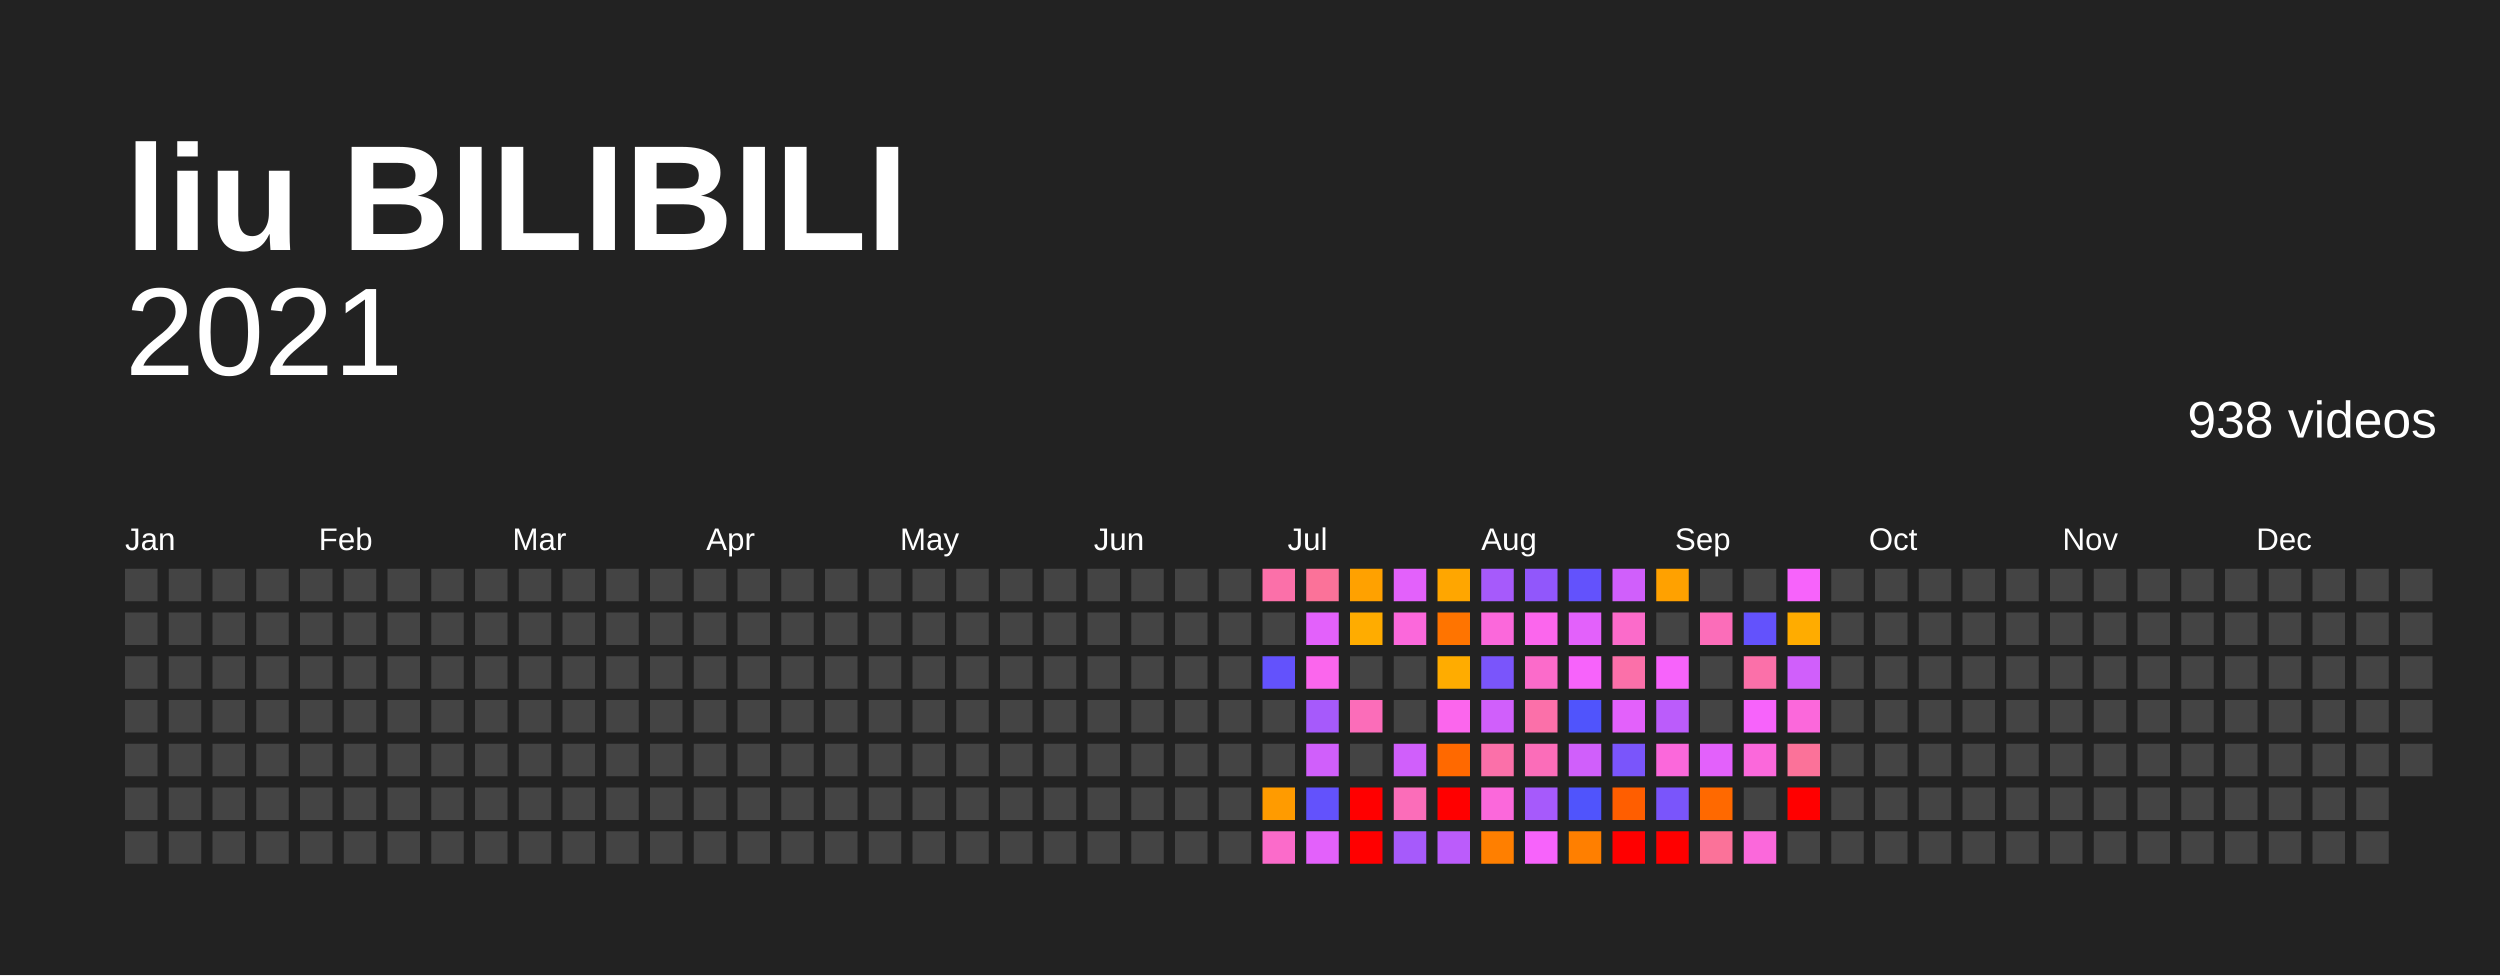
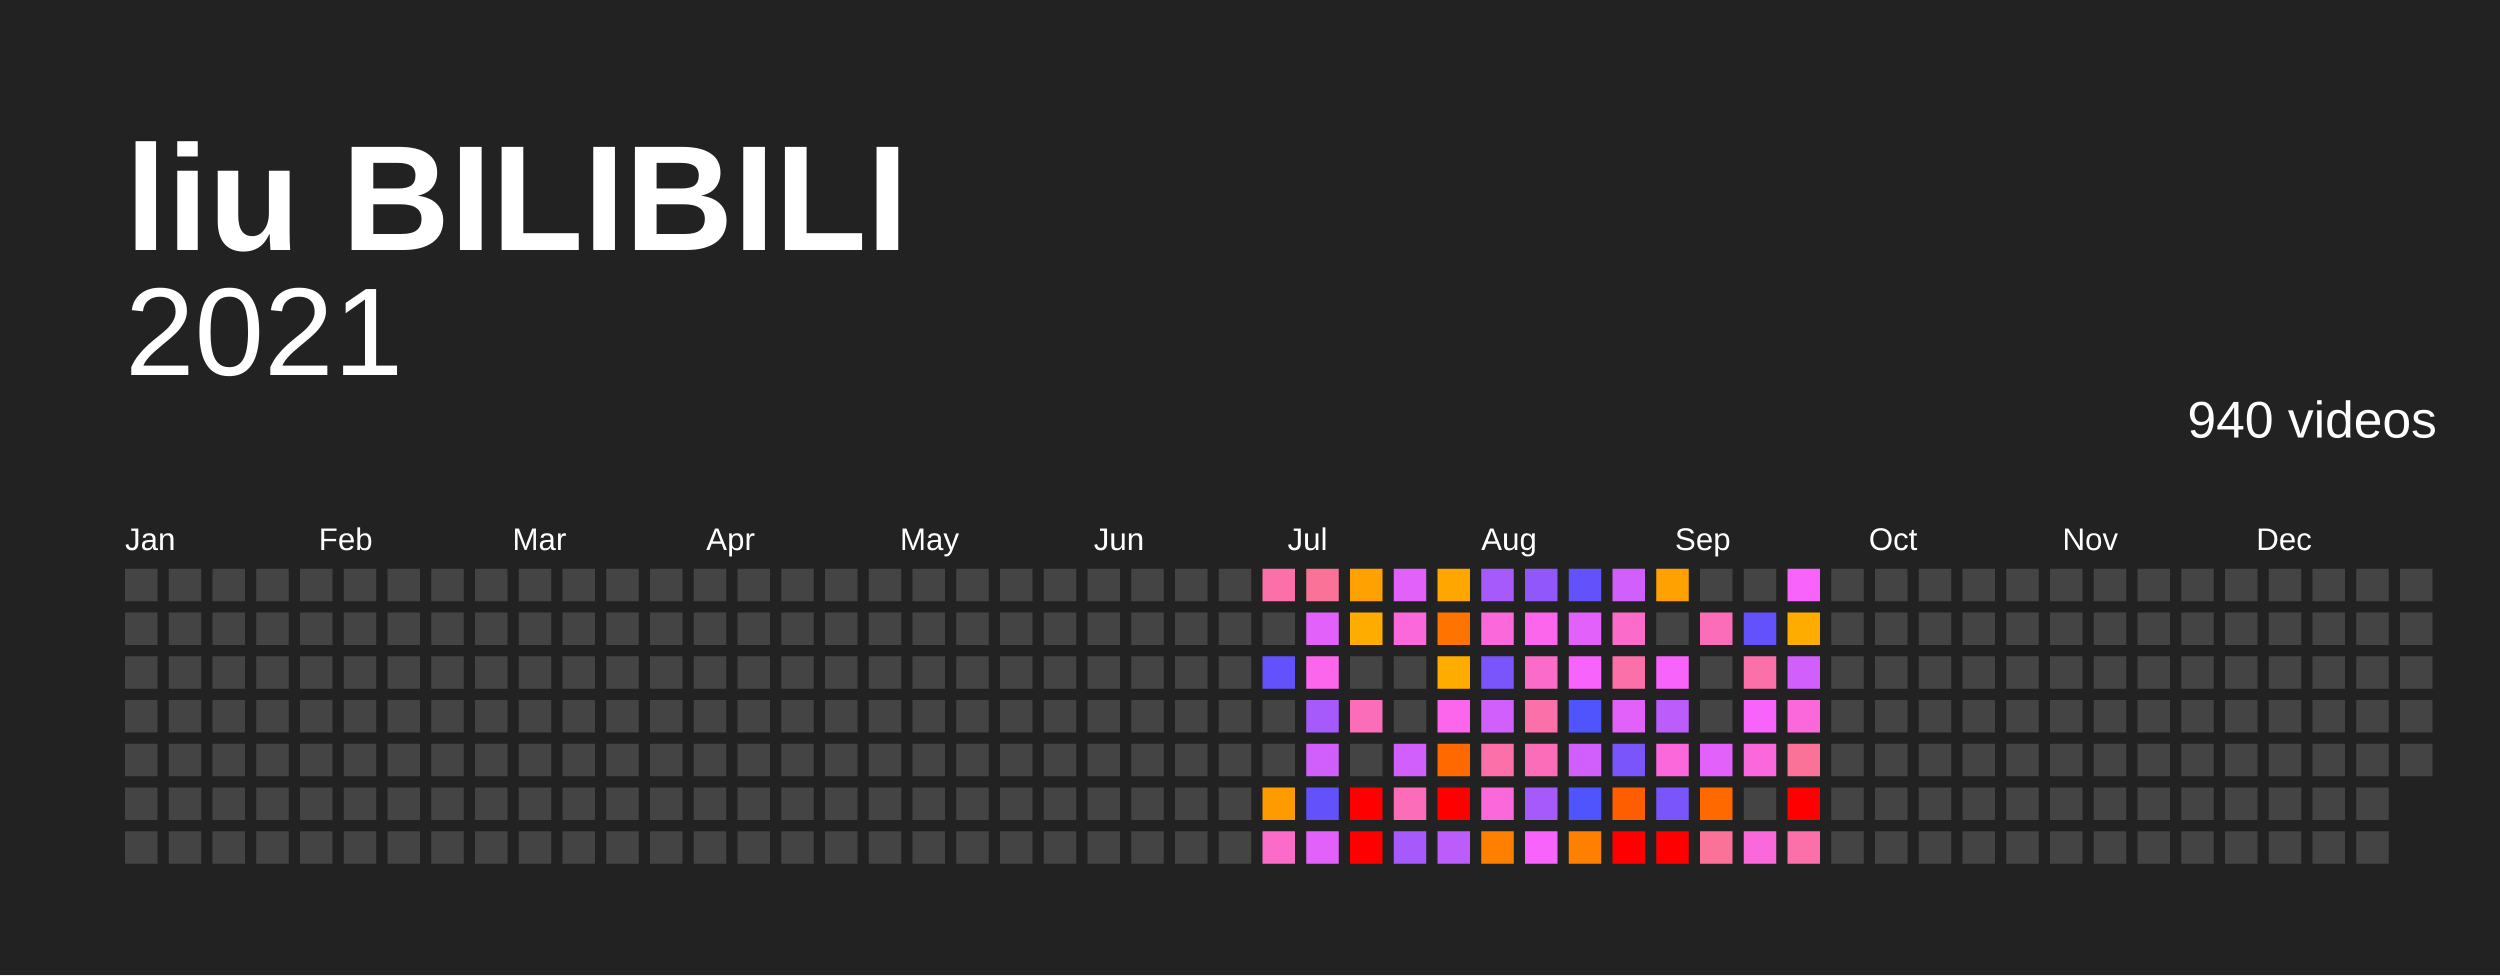
<svg xmlns="http://www.w3.org/2000/svg" baseProfile="full" height="78mm" version="1.1" viewBox="0,0,200,78" width="200mm">
  <defs />
  <rect fill="#222222" height="78" width="200" x="0" y="0" />
  <text fill="#FFFFFF" style="font-size:12px; font-family:Arial; font-weight:bold;" x="10" y="20">liu BILIBILI</text>
  <text alignment-baseline="hanging" fill="#FFFFFF" style="font-size:10.0px; font-family:Arial;" x="10" y="30">2021</text>
-   <text alignment-baseline="hanging" fill="#FFFFFF" style="font-size:4.125px; font-family:Arial;" x="175" y="35">938 videos</text>
+   <text alignment-baseline="hanging" fill="#FFFFFF" style="font-size:4.125px; font-family:Arial;" x="175" y="35">940 videos</text>
  <text fill="#FFFFFF" style="font-size:2.5px; font-family:Arial" x="10.0" y="44">Jan</text>
  <text fill="#FFFFFF" style="font-size:2.5px; font-family:Arial" x="25.5" y="44">Feb</text>
  <text fill="#FFFFFF" style="font-size:2.5px; font-family:Arial" x="41.0" y="44">Mar</text>
  <text fill="#FFFFFF" style="font-size:2.5px; font-family:Arial" x="56.5" y="44">Apr</text>
  <text fill="#FFFFFF" style="font-size:2.5px; font-family:Arial" x="72.0" y="44">May</text>
  <text fill="#FFFFFF" style="font-size:2.5px; font-family:Arial" x="87.5" y="44">Jun</text>
  <text fill="#FFFFFF" style="font-size:2.5px; font-family:Arial" x="103.0" y="44">Jul</text>
  <text fill="#FFFFFF" style="font-size:2.5px; font-family:Arial" x="118.5" y="44">Aug</text>
  <text fill="#FFFFFF" style="font-size:2.5px; font-family:Arial" x="134.0" y="44">Sep</text>
  <text fill="#FFFFFF" style="font-size:2.5px; font-family:Arial" x="149.5" y="44">Oct</text>
  <text fill="#FFFFFF" style="font-size:2.5px; font-family:Arial" x="165.0" y="44">Nov</text>
  <text fill="#FFFFFF" style="font-size:2.5px; font-family:Arial" x="180.5" y="44">Dec</text>
  <rect fill="#444444" height="2.6" width="2.6" x="10.0" y="45.5" />
  <rect fill="#444444" height="2.6" width="2.6" x="10.0" y="49.0" />
  <rect fill="#444444" height="2.6" width="2.6" x="10.0" y="52.5" />
  <rect fill="#444444" height="2.6" width="2.6" x="10.0" y="56.0" />
  <rect fill="#444444" height="2.6" width="2.6" x="10.0" y="59.5" />
  <rect fill="#444444" height="2.6" width="2.6" x="10.0" y="63.0" />
  <rect fill="#444444" height="2.6" width="2.6" x="10.0" y="66.5" />
  <rect fill="#444444" height="2.6" width="2.6" x="13.5" y="45.5" />
  <rect fill="#444444" height="2.6" width="2.6" x="13.5" y="49.0" />
  <rect fill="#444444" height="2.6" width="2.6" x="13.5" y="52.5" />
  <rect fill="#444444" height="2.6" width="2.6" x="13.5" y="56.0" />
  <rect fill="#444444" height="2.6" width="2.6" x="13.5" y="59.5" />
  <rect fill="#444444" height="2.6" width="2.6" x="13.5" y="63.0" />
  <rect fill="#444444" height="2.6" width="2.6" x="13.5" y="66.5" />
  <rect fill="#444444" height="2.6" width="2.6" x="17.0" y="45.5" />
  <rect fill="#444444" height="2.6" width="2.6" x="17.0" y="49.0" />
  <rect fill="#444444" height="2.6" width="2.6" x="17.0" y="52.5" />
  <rect fill="#444444" height="2.6" width="2.6" x="17.0" y="56.0" />
  <rect fill="#444444" height="2.6" width="2.6" x="17.0" y="59.5" />
  <rect fill="#444444" height="2.6" width="2.6" x="17.0" y="63.0" />
  <rect fill="#444444" height="2.6" width="2.6" x="17.0" y="66.5" />
  <rect fill="#444444" height="2.6" width="2.6" x="20.5" y="45.5" />
  <rect fill="#444444" height="2.6" width="2.6" x="20.5" y="49.0" />
  <rect fill="#444444" height="2.6" width="2.6" x="20.5" y="52.5" />
  <rect fill="#444444" height="2.6" width="2.6" x="20.5" y="56.0" />
  <rect fill="#444444" height="2.6" width="2.6" x="20.5" y="59.5" />
  <rect fill="#444444" height="2.6" width="2.6" x="20.5" y="63.0" />
  <rect fill="#444444" height="2.6" width="2.6" x="20.5" y="66.5" />
  <rect fill="#444444" height="2.6" width="2.6" x="24.0" y="45.5" />
  <rect fill="#444444" height="2.6" width="2.6" x="24.0" y="49.0" />
  <rect fill="#444444" height="2.6" width="2.6" x="24.0" y="52.5" />
  <rect fill="#444444" height="2.6" width="2.6" x="24.0" y="56.0" />
  <rect fill="#444444" height="2.6" width="2.6" x="24.0" y="59.5" />
  <rect fill="#444444" height="2.6" width="2.6" x="24.0" y="63.0" />
  <rect fill="#444444" height="2.6" width="2.6" x="24.0" y="66.5" />
  <rect fill="#444444" height="2.6" width="2.6" x="27.5" y="45.5" />
  <rect fill="#444444" height="2.6" width="2.6" x="27.5" y="49.0" />
  <rect fill="#444444" height="2.6" width="2.6" x="27.5" y="52.5" />
  <rect fill="#444444" height="2.6" width="2.6" x="27.5" y="56.0" />
  <rect fill="#444444" height="2.6" width="2.6" x="27.5" y="59.5" />
  <rect fill="#444444" height="2.6" width="2.6" x="27.5" y="63.0" />
  <rect fill="#444444" height="2.6" width="2.6" x="27.5" y="66.5" />
  <rect fill="#444444" height="2.6" width="2.6" x="31.0" y="45.5" />
  <rect fill="#444444" height="2.6" width="2.6" x="31.0" y="49.0" />
  <rect fill="#444444" height="2.6" width="2.6" x="31.0" y="52.5" />
  <rect fill="#444444" height="2.6" width="2.6" x="31.0" y="56.0" />
  <rect fill="#444444" height="2.6" width="2.6" x="31.0" y="59.5" />
  <rect fill="#444444" height="2.6" width="2.6" x="31.0" y="63.0" />
  <rect fill="#444444" height="2.6" width="2.6" x="31.0" y="66.5" />
  <rect fill="#444444" height="2.6" width="2.6" x="34.5" y="45.5" />
  <rect fill="#444444" height="2.6" width="2.6" x="34.5" y="49.0" />
  <rect fill="#444444" height="2.6" width="2.6" x="34.5" y="52.5" />
  <rect fill="#444444" height="2.6" width="2.6" x="34.5" y="56.0" />
  <rect fill="#444444" height="2.6" width="2.6" x="34.5" y="59.5" />
  <rect fill="#444444" height="2.6" width="2.6" x="34.5" y="63.0" />
  <rect fill="#444444" height="2.6" width="2.6" x="34.5" y="66.5" />
  <rect fill="#444444" height="2.6" width="2.6" x="38.0" y="45.5" />
  <rect fill="#444444" height="2.6" width="2.6" x="38.0" y="49.0" />
  <rect fill="#444444" height="2.6" width="2.6" x="38.0" y="52.5" />
  <rect fill="#444444" height="2.6" width="2.6" x="38.0" y="56.0" />
  <rect fill="#444444" height="2.6" width="2.6" x="38.0" y="59.5" />
  <rect fill="#444444" height="2.6" width="2.6" x="38.0" y="63.0" />
  <rect fill="#444444" height="2.6" width="2.6" x="38.0" y="66.5" />
  <rect fill="#444444" height="2.6" width="2.6" x="41.5" y="45.5" />
  <rect fill="#444444" height="2.6" width="2.6" x="41.5" y="49.0" />
  <rect fill="#444444" height="2.6" width="2.6" x="41.5" y="52.5" />
  <rect fill="#444444" height="2.6" width="2.6" x="41.5" y="56.0" />
  <rect fill="#444444" height="2.6" width="2.6" x="41.5" y="59.5" />
  <rect fill="#444444" height="2.6" width="2.6" x="41.5" y="63.0" />
  <rect fill="#444444" height="2.6" width="2.6" x="41.5" y="66.5" />
  <rect fill="#444444" height="2.6" width="2.6" x="45.0" y="45.5" />
  <rect fill="#444444" height="2.6" width="2.6" x="45.0" y="49.0" />
  <rect fill="#444444" height="2.6" width="2.6" x="45.0" y="52.5" />
  <rect fill="#444444" height="2.6" width="2.6" x="45.0" y="56.0" />
  <rect fill="#444444" height="2.6" width="2.6" x="45.0" y="59.5" />
  <rect fill="#444444" height="2.6" width="2.6" x="45.0" y="63.0" />
  <rect fill="#444444" height="2.6" width="2.6" x="45.0" y="66.5" />
  <rect fill="#444444" height="2.6" width="2.6" x="48.5" y="45.5" />
  <rect fill="#444444" height="2.6" width="2.6" x="48.5" y="49.0" />
  <rect fill="#444444" height="2.6" width="2.6" x="48.5" y="52.5" />
  <rect fill="#444444" height="2.6" width="2.6" x="48.5" y="56.0" />
  <rect fill="#444444" height="2.6" width="2.6" x="48.5" y="59.5" />
  <rect fill="#444444" height="2.6" width="2.6" x="48.5" y="63.0" />
  <rect fill="#444444" height="2.6" width="2.6" x="48.5" y="66.5" />
  <rect fill="#444444" height="2.6" width="2.6" x="52.0" y="45.5" />
  <rect fill="#444444" height="2.6" width="2.6" x="52.0" y="49.0" />
  <rect fill="#444444" height="2.6" width="2.6" x="52.0" y="52.5" />
  <rect fill="#444444" height="2.6" width="2.6" x="52.0" y="56.0" />
  <rect fill="#444444" height="2.6" width="2.6" x="52.0" y="59.5" />
  <rect fill="#444444" height="2.6" width="2.6" x="52.0" y="63.0" />
  <rect fill="#444444" height="2.6" width="2.6" x="52.0" y="66.5" />
  <rect fill="#444444" height="2.6" width="2.6" x="55.5" y="45.5" />
  <rect fill="#444444" height="2.6" width="2.6" x="55.5" y="49.0" />
  <rect fill="#444444" height="2.6" width="2.6" x="55.5" y="52.5" />
  <rect fill="#444444" height="2.6" width="2.6" x="55.5" y="56.0" />
  <rect fill="#444444" height="2.6" width="2.6" x="55.5" y="59.5" />
  <rect fill="#444444" height="2.6" width="2.6" x="55.5" y="63.0" />
  <rect fill="#444444" height="2.6" width="2.6" x="55.5" y="66.5" />
  <rect fill="#444444" height="2.6" width="2.6" x="59.0" y="45.5" />
  <rect fill="#444444" height="2.6" width="2.6" x="59.0" y="49.0" />
  <rect fill="#444444" height="2.6" width="2.6" x="59.0" y="52.5" />
  <rect fill="#444444" height="2.6" width="2.6" x="59.0" y="56.0" />
  <rect fill="#444444" height="2.6" width="2.6" x="59.0" y="59.5" />
  <rect fill="#444444" height="2.6" width="2.6" x="59.0" y="63.0" />
  <rect fill="#444444" height="2.6" width="2.6" x="59.0" y="66.5" />
  <rect fill="#444444" height="2.6" width="2.6" x="62.5" y="45.5" />
  <rect fill="#444444" height="2.6" width="2.6" x="62.5" y="49.0" />
  <rect fill="#444444" height="2.6" width="2.6" x="62.5" y="52.5" />
  <rect fill="#444444" height="2.6" width="2.6" x="62.5" y="56.0" />
  <rect fill="#444444" height="2.6" width="2.6" x="62.5" y="59.5" />
  <rect fill="#444444" height="2.6" width="2.6" x="62.5" y="63.0" />
  <rect fill="#444444" height="2.6" width="2.6" x="62.5" y="66.5" />
  <rect fill="#444444" height="2.6" width="2.6" x="66.0" y="45.5" />
  <rect fill="#444444" height="2.6" width="2.6" x="66.0" y="49.0" />
  <rect fill="#444444" height="2.6" width="2.6" x="66.0" y="52.5" />
  <rect fill="#444444" height="2.6" width="2.6" x="66.0" y="56.0" />
  <rect fill="#444444" height="2.6" width="2.6" x="66.0" y="59.5" />
  <rect fill="#444444" height="2.6" width="2.6" x="66.0" y="63.0" />
  <rect fill="#444444" height="2.6" width="2.6" x="66.0" y="66.5" />
  <rect fill="#444444" height="2.6" width="2.6" x="69.5" y="45.5" />
  <rect fill="#444444" height="2.6" width="2.6" x="69.5" y="49.0" />
  <rect fill="#444444" height="2.6" width="2.6" x="69.5" y="52.5" />
  <rect fill="#444444" height="2.6" width="2.6" x="69.5" y="56.0" />
  <rect fill="#444444" height="2.6" width="2.6" x="69.5" y="59.5" />
  <rect fill="#444444" height="2.6" width="2.6" x="69.5" y="63.0" />
  <rect fill="#444444" height="2.6" width="2.6" x="69.5" y="66.5" />
  <rect fill="#444444" height="2.6" width="2.6" x="73.0" y="45.5" />
  <rect fill="#444444" height="2.6" width="2.6" x="73.0" y="49.0" />
  <rect fill="#444444" height="2.6" width="2.6" x="73.0" y="52.5" />
  <rect fill="#444444" height="2.6" width="2.6" x="73.0" y="56.0" />
  <rect fill="#444444" height="2.6" width="2.6" x="73.0" y="59.5" />
  <rect fill="#444444" height="2.6" width="2.6" x="73.0" y="63.0" />
  <rect fill="#444444" height="2.6" width="2.6" x="73.0" y="66.5" />
  <rect fill="#444444" height="2.6" width="2.6" x="76.5" y="45.5" />
  <rect fill="#444444" height="2.6" width="2.6" x="76.5" y="49.0" />
  <rect fill="#444444" height="2.6" width="2.6" x="76.5" y="52.5" />
  <rect fill="#444444" height="2.6" width="2.6" x="76.5" y="56.0" />
  <rect fill="#444444" height="2.6" width="2.6" x="76.5" y="59.5" />
  <rect fill="#444444" height="2.6" width="2.6" x="76.5" y="63.0" />
  <rect fill="#444444" height="2.6" width="2.6" x="76.5" y="66.5" />
  <rect fill="#444444" height="2.6" width="2.6" x="80.0" y="45.5" />
  <rect fill="#444444" height="2.6" width="2.6" x="80.0" y="49.0" />
  <rect fill="#444444" height="2.6" width="2.6" x="80.0" y="52.5" />
  <rect fill="#444444" height="2.6" width="2.6" x="80.0" y="56.0" />
  <rect fill="#444444" height="2.6" width="2.6" x="80.0" y="59.5" />
  <rect fill="#444444" height="2.6" width="2.6" x="80.0" y="63.0" />
  <rect fill="#444444" height="2.6" width="2.6" x="80.0" y="66.5" />
  <rect fill="#444444" height="2.6" width="2.6" x="83.5" y="45.5" />
  <rect fill="#444444" height="2.6" width="2.6" x="83.5" y="49.0" />
  <rect fill="#444444" height="2.6" width="2.6" x="83.5" y="52.5" />
  <rect fill="#444444" height="2.6" width="2.6" x="83.5" y="56.0" />
  <rect fill="#444444" height="2.6" width="2.6" x="83.5" y="59.5" />
  <rect fill="#444444" height="2.6" width="2.6" x="83.5" y="63.0" />
  <rect fill="#444444" height="2.6" width="2.6" x="83.5" y="66.5" />
  <rect fill="#444444" height="2.6" width="2.6" x="87.0" y="45.5" />
  <rect fill="#444444" height="2.6" width="2.6" x="87.0" y="49.0" />
  <rect fill="#444444" height="2.6" width="2.6" x="87.0" y="52.5" />
  <rect fill="#444444" height="2.6" width="2.6" x="87.0" y="56.0" />
  <rect fill="#444444" height="2.6" width="2.6" x="87.0" y="59.5" />
  <rect fill="#444444" height="2.6" width="2.6" x="87.0" y="63.0" />
  <rect fill="#444444" height="2.6" width="2.6" x="87.0" y="66.5" />
  <rect fill="#444444" height="2.6" width="2.6" x="90.5" y="45.5" />
  <rect fill="#444444" height="2.6" width="2.6" x="90.5" y="49.0" />
  <rect fill="#444444" height="2.6" width="2.6" x="90.5" y="52.5" />
  <rect fill="#444444" height="2.6" width="2.6" x="90.5" y="56.0" />
  <rect fill="#444444" height="2.6" width="2.6" x="90.5" y="59.5" />
  <rect fill="#444444" height="2.6" width="2.6" x="90.5" y="63.0" />
  <rect fill="#444444" height="2.6" width="2.6" x="90.5" y="66.5" />
  <rect fill="#444444" height="2.6" width="2.6" x="94.0" y="45.5" />
  <rect fill="#444444" height="2.6" width="2.6" x="94.0" y="49.0" />
  <rect fill="#444444" height="2.6" width="2.6" x="94.0" y="52.5" />
  <rect fill="#444444" height="2.6" width="2.6" x="94.0" y="56.0" />
  <rect fill="#444444" height="2.6" width="2.6" x="94.0" y="59.5" />
  <rect fill="#444444" height="2.6" width="2.6" x="94.0" y="63.0" />
  <rect fill="#444444" height="2.6" width="2.6" x="94.0" y="66.5" />
  <rect fill="#444444" height="2.6" width="2.6" x="97.5" y="45.5" />
  <rect fill="#444444" height="2.6" width="2.6" x="97.5" y="49.0" />
  <rect fill="#444444" height="2.6" width="2.6" x="97.5" y="52.5" />
  <rect fill="#444444" height="2.6" width="2.6" x="97.5" y="56.0" />
  <rect fill="#444444" height="2.6" width="2.6" x="97.5" y="59.5" />
  <rect fill="#444444" height="2.6" width="2.6" x="97.5" y="63.0" />
  <rect fill="#444444" height="2.6" width="2.6" x="97.5" y="66.5" />
  <rect fill="#fb70a9" height="2.6" width="2.6" x="101.0" y="45.5" />
  <rect fill="#444444" height="2.6" width="2.6" x="101.0" y="49.0" />
  <rect fill="#6352fc" height="2.6" width="2.6" x="101.0" y="52.5" />
  <rect fill="#444444" height="2.6" width="2.6" x="101.0" y="56.0" />
  <rect fill="#444444" height="2.6" width="2.6" x="101.0" y="59.5" />
  <rect fill="#ff9b00" height="2.6" width="2.6" x="101.0" y="63.0" />
  <rect fill="#fb6bca" height="2.6" width="2.6" x="101.0" y="66.5" />
  <rect fill="#fb7299" height="2.6" width="2.6" x="104.5" y="45.5" />
  <rect fill="#e361fb" height="2.6" width="2.6" x="104.5" y="49.0" />
  <rect fill="#fb66ed" height="2.6" width="2.6" x="104.5" y="52.5" />
  <rect fill="#a65afb" height="2.6" width="2.6" x="104.5" y="56.0" />
  <rect fill="#d05ffb" height="2.6" width="2.6" x="104.5" y="59.5" />
  <rect fill="#6352fc" height="2.6" width="2.6" x="104.5" y="63.0" />
  <rect fill="#e361fb" height="2.6" width="2.6" x="104.5" y="66.5" />
  <rect fill="#ffa100" height="2.6" width="2.6" x="108.0" y="45.5" />
  <rect fill="#ffac00" height="2.6" width="2.6" x="108.0" y="49.0" />
  <rect fill="#444444" height="2.6" width="2.6" x="108.0" y="52.5" />
  <rect fill="#fb6db9" height="2.6" width="2.6" x="108.0" y="56.0" />
  <rect fill="#444444" height="2.6" width="2.6" x="108.0" y="59.5" />
  <rect fill="red" height="2.6" width="2.6" x="108.0" y="63.0" />
  <rect fill="red" height="2.6" width="2.6" x="108.0" y="66.5" />
  <rect fill="#e361fb" height="2.6" width="2.6" x="111.5" y="45.5" />
  <rect fill="#fb68db" height="2.6" width="2.6" x="111.5" y="49.0" />
  <rect fill="#444444" height="2.6" width="2.6" x="111.5" y="52.5" />
  <rect fill="#444444" height="2.6" width="2.6" x="111.5" y="56.0" />
  <rect fill="#d05ffb" height="2.6" width="2.6" x="111.5" y="59.5" />
  <rect fill="#fb6db9" height="2.6" width="2.6" x="111.5" y="63.0" />
  <rect fill="#a65afb" height="2.6" width="2.6" x="111.5" y="66.5" />
  <rect fill="#ffa600" height="2.6" width="2.6" x="115.0" y="45.5" />
  <rect fill="#ff7400" height="2.6" width="2.6" x="115.0" y="49.0" />
  <rect fill="#ffac00" height="2.6" width="2.6" x="115.0" y="52.5" />
  <rect fill="#fb66ed" height="2.6" width="2.6" x="115.0" y="56.0" />
  <rect fill="#ff6900" height="2.6" width="2.6" x="115.0" y="59.5" />
  <rect fill="red" height="2.6" width="2.6" x="115.0" y="63.0" />
  <rect fill="#bb5cfb" height="2.6" width="2.6" x="115.0" y="66.5" />
  <rect fill="#a65afb" height="2.6" width="2.6" x="118.5" y="45.5" />
  <rect fill="#fb68db" height="2.6" width="2.6" x="118.5" y="49.0" />
  <rect fill="#7a55fb" height="2.6" width="2.6" x="118.5" y="52.5" />
  <rect fill="#d05ffb" height="2.6" width="2.6" x="118.5" y="56.0" />
  <rect fill="#fb70a9" height="2.6" width="2.6" x="118.5" y="59.5" />
  <rect fill="#fb68db" height="2.6" width="2.6" x="118.5" y="63.0" />
  <rect fill="#ff7f00" height="2.6" width="2.6" x="118.5" y="66.5" />
  <rect fill="#9157fb" height="2.6" width="2.6" x="122.0" y="45.5" />
  <rect fill="#fb66ed" height="2.6" width="2.6" x="122.0" y="49.0" />
  <rect fill="#fb6bca" height="2.6" width="2.6" x="122.0" y="52.5" />
  <rect fill="#fb70a9" height="2.6" width="2.6" x="122.0" y="56.0" />
  <rect fill="#fb6db9" height="2.6" width="2.6" x="122.0" y="59.5" />
  <rect fill="#a65afb" height="2.6" width="2.6" x="122.0" y="63.0" />
  <rect fill="#f763fb" height="2.6" width="2.6" x="122.0" y="66.5" />
  <rect fill="#6352fc" height="2.6" width="2.6" x="125.5" y="45.5" />
  <rect fill="#e361fb" height="2.6" width="2.6" x="125.5" y="49.0" />
  <rect fill="#f763fb" height="2.6" width="2.6" x="125.5" y="52.5" />
  <rect fill="#5054fc" height="2.6" width="2.6" x="125.5" y="56.0" />
  <rect fill="#d05ffb" height="2.6" width="2.6" x="125.5" y="59.5" />
  <rect fill="#5054fc" height="2.6" width="2.6" x="125.5" y="63.0" />
  <rect fill="#ff7f00" height="2.6" width="2.6" x="125.5" y="66.5" />
  <rect fill="#d05ffb" height="2.6" width="2.6" x="129.0" y="45.5" />
  <rect fill="#fb6bca" height="2.6" width="2.6" x="129.0" y="49.0" />
  <rect fill="#fb70a9" height="2.6" width="2.6" x="129.0" y="52.5" />
  <rect fill="#e361fb" height="2.6" width="2.6" x="129.0" y="56.0" />
  <rect fill="#7a55fb" height="2.6" width="2.6" x="129.0" y="59.5" />
  <rect fill="#ff5e00" height="2.6" width="2.6" x="129.0" y="63.0" />
  <rect fill="red" height="2.6" width="2.6" x="129.0" y="66.5" />
  <rect fill="#ffa100" height="2.6" width="2.6" x="132.5" y="45.5" />
  <rect fill="#444444" height="2.6" width="2.6" x="132.5" y="49.0" />
  <rect fill="#f763fb" height="2.6" width="2.6" x="132.5" y="52.5" />
  <rect fill="#bb5cfb" height="2.6" width="2.6" x="132.5" y="56.0" />
  <rect fill="#fb68db" height="2.6" width="2.6" x="132.5" y="59.5" />
  <rect fill="#7a55fb" height="2.6" width="2.6" x="132.5" y="63.0" />
  <rect fill="red" height="2.6" width="2.6" x="132.5" y="66.5" />
  <rect fill="#444444" height="2.6" width="2.6" x="136.0" y="45.5" />
  <rect fill="#fb6db9" height="2.6" width="2.6" x="136.0" y="49.0" />
  <rect fill="#444444" height="2.6" width="2.6" x="136.0" y="52.5" />
  <rect fill="#444444" height="2.6" width="2.6" x="136.0" y="56.0" />
  <rect fill="#e361fb" height="2.6" width="2.6" x="136.0" y="59.5" />
  <rect fill="#ff6900" height="2.6" width="2.6" x="136.0" y="63.0" />
  <rect fill="#fb7299" height="2.6" width="2.6" x="136.0" y="66.5" />
  <rect fill="#444444" height="2.6" width="2.6" x="139.5" y="45.5" />
  <rect fill="#6352fc" height="2.6" width="2.6" x="139.5" y="49.0" />
  <rect fill="#fb70a9" height="2.6" width="2.6" x="139.5" y="52.5" />
  <rect fill="#f763fb" height="2.6" width="2.6" x="139.5" y="56.0" />
  <rect fill="#fb68db" height="2.6" width="2.6" x="139.5" y="59.5" />
  <rect fill="#444444" height="2.6" width="2.6" x="139.5" y="63.0" />
  <rect fill="#fb68db" height="2.6" width="2.6" x="139.5" y="66.5" />
  <rect fill="#f763fb" height="2.6" width="2.6" x="143.0" y="45.5" />
  <rect fill="#ffac00" height="2.6" width="2.6" x="143.0" y="49.0" />
  <rect fill="#d05ffb" height="2.6" width="2.6" x="143.0" y="52.5" />
  <rect fill="#fb68db" height="2.6" width="2.6" x="143.0" y="56.0" />
  <rect fill="#fb7299" height="2.6" width="2.6" x="143.0" y="59.5" />
  <rect fill="red" height="2.6" width="2.6" x="143.0" y="63.0" />
-   <rect fill="#444444" height="2.6" width="2.6" x="143.0" y="66.5" />
+   <rect fill="#fb70a9" height="2.6" width="2.6" x="143.0" y="66.5" />
  <rect fill="#444444" height="2.6" width="2.6" x="146.5" y="45.5" />
  <rect fill="#444444" height="2.6" width="2.6" x="146.5" y="49.0" />
  <rect fill="#444444" height="2.6" width="2.6" x="146.5" y="52.5" />
  <rect fill="#444444" height="2.6" width="2.6" x="146.5" y="56.0" />
  <rect fill="#444444" height="2.6" width="2.6" x="146.5" y="59.5" />
  <rect fill="#444444" height="2.6" width="2.6" x="146.5" y="63.0" />
  <rect fill="#444444" height="2.6" width="2.6" x="146.5" y="66.5" />
  <rect fill="#444444" height="2.6" width="2.6" x="150.0" y="45.5" />
  <rect fill="#444444" height="2.6" width="2.6" x="150.0" y="49.0" />
  <rect fill="#444444" height="2.6" width="2.6" x="150.0" y="52.5" />
  <rect fill="#444444" height="2.6" width="2.6" x="150.0" y="56.0" />
  <rect fill="#444444" height="2.6" width="2.6" x="150.0" y="59.5" />
  <rect fill="#444444" height="2.6" width="2.6" x="150.0" y="63.0" />
  <rect fill="#444444" height="2.6" width="2.6" x="150.0" y="66.5" />
  <rect fill="#444444" height="2.6" width="2.6" x="153.5" y="45.5" />
  <rect fill="#444444" height="2.6" width="2.6" x="153.5" y="49.0" />
  <rect fill="#444444" height="2.6" width="2.6" x="153.5" y="52.5" />
  <rect fill="#444444" height="2.6" width="2.6" x="153.5" y="56.0" />
  <rect fill="#444444" height="2.6" width="2.6" x="153.5" y="59.5" />
  <rect fill="#444444" height="2.6" width="2.6" x="153.5" y="63.0" />
  <rect fill="#444444" height="2.6" width="2.6" x="153.5" y="66.5" />
  <rect fill="#444444" height="2.6" width="2.6" x="157.0" y="45.5" />
  <rect fill="#444444" height="2.6" width="2.6" x="157.0" y="49.0" />
  <rect fill="#444444" height="2.6" width="2.6" x="157.0" y="52.5" />
  <rect fill="#444444" height="2.6" width="2.6" x="157.0" y="56.0" />
  <rect fill="#444444" height="2.6" width="2.6" x="157.0" y="59.5" />
  <rect fill="#444444" height="2.6" width="2.6" x="157.0" y="63.0" />
  <rect fill="#444444" height="2.6" width="2.6" x="157.0" y="66.5" />
  <rect fill="#444444" height="2.6" width="2.6" x="160.5" y="45.5" />
  <rect fill="#444444" height="2.6" width="2.6" x="160.5" y="49.0" />
  <rect fill="#444444" height="2.6" width="2.6" x="160.5" y="52.5" />
  <rect fill="#444444" height="2.6" width="2.6" x="160.5" y="56.0" />
  <rect fill="#444444" height="2.6" width="2.6" x="160.5" y="59.5" />
  <rect fill="#444444" height="2.6" width="2.6" x="160.5" y="63.0" />
  <rect fill="#444444" height="2.6" width="2.6" x="160.5" y="66.5" />
  <rect fill="#444444" height="2.6" width="2.6" x="164.0" y="45.5" />
  <rect fill="#444444" height="2.6" width="2.6" x="164.0" y="49.0" />
  <rect fill="#444444" height="2.6" width="2.6" x="164.0" y="52.5" />
  <rect fill="#444444" height="2.6" width="2.6" x="164.0" y="56.0" />
  <rect fill="#444444" height="2.6" width="2.6" x="164.0" y="59.5" />
  <rect fill="#444444" height="2.6" width="2.6" x="164.0" y="63.0" />
  <rect fill="#444444" height="2.6" width="2.6" x="164.0" y="66.5" />
  <rect fill="#444444" height="2.6" width="2.6" x="167.5" y="45.5" />
  <rect fill="#444444" height="2.6" width="2.6" x="167.5" y="49.0" />
  <rect fill="#444444" height="2.6" width="2.6" x="167.5" y="52.5" />
  <rect fill="#444444" height="2.6" width="2.6" x="167.5" y="56.0" />
  <rect fill="#444444" height="2.6" width="2.6" x="167.5" y="59.5" />
  <rect fill="#444444" height="2.6" width="2.6" x="167.5" y="63.0" />
  <rect fill="#444444" height="2.6" width="2.6" x="167.5" y="66.5" />
  <rect fill="#444444" height="2.6" width="2.6" x="171.0" y="45.5" />
  <rect fill="#444444" height="2.6" width="2.6" x="171.0" y="49.0" />
  <rect fill="#444444" height="2.6" width="2.6" x="171.0" y="52.5" />
  <rect fill="#444444" height="2.6" width="2.6" x="171.0" y="56.0" />
  <rect fill="#444444" height="2.6" width="2.6" x="171.0" y="59.5" />
  <rect fill="#444444" height="2.6" width="2.6" x="171.0" y="63.0" />
  <rect fill="#444444" height="2.6" width="2.6" x="171.0" y="66.5" />
  <rect fill="#444444" height="2.6" width="2.6" x="174.5" y="45.5" />
  <rect fill="#444444" height="2.6" width="2.6" x="174.5" y="49.0" />
  <rect fill="#444444" height="2.6" width="2.6" x="174.5" y="52.5" />
  <rect fill="#444444" height="2.6" width="2.6" x="174.5" y="56.0" />
  <rect fill="#444444" height="2.6" width="2.6" x="174.5" y="59.5" />
  <rect fill="#444444" height="2.6" width="2.6" x="174.5" y="63.0" />
  <rect fill="#444444" height="2.6" width="2.6" x="174.5" y="66.5" />
  <rect fill="#444444" height="2.6" width="2.6" x="178.0" y="45.5" />
  <rect fill="#444444" height="2.6" width="2.6" x="178.0" y="49.0" />
  <rect fill="#444444" height="2.6" width="2.6" x="178.0" y="52.5" />
  <rect fill="#444444" height="2.6" width="2.6" x="178.0" y="56.0" />
  <rect fill="#444444" height="2.6" width="2.6" x="178.0" y="59.5" />
  <rect fill="#444444" height="2.6" width="2.6" x="178.0" y="63.0" />
  <rect fill="#444444" height="2.6" width="2.6" x="178.0" y="66.5" />
  <rect fill="#444444" height="2.6" width="2.6" x="181.5" y="45.5" />
  <rect fill="#444444" height="2.6" width="2.6" x="181.5" y="49.0" />
  <rect fill="#444444" height="2.6" width="2.6" x="181.5" y="52.5" />
  <rect fill="#444444" height="2.6" width="2.6" x="181.5" y="56.0" />
  <rect fill="#444444" height="2.6" width="2.6" x="181.5" y="59.5" />
  <rect fill="#444444" height="2.6" width="2.6" x="181.5" y="63.0" />
  <rect fill="#444444" height="2.6" width="2.6" x="181.5" y="66.5" />
  <rect fill="#444444" height="2.6" width="2.6" x="185.0" y="45.5" />
  <rect fill="#444444" height="2.6" width="2.6" x="185.0" y="49.0" />
  <rect fill="#444444" height="2.6" width="2.6" x="185.0" y="52.5" />
  <rect fill="#444444" height="2.6" width="2.6" x="185.0" y="56.0" />
  <rect fill="#444444" height="2.6" width="2.6" x="185.0" y="59.5" />
  <rect fill="#444444" height="2.6" width="2.6" x="185.0" y="63.0" />
  <rect fill="#444444" height="2.6" width="2.6" x="185.0" y="66.5" />
  <rect fill="#444444" height="2.6" width="2.6" x="188.5" y="45.5" />
  <rect fill="#444444" height="2.6" width="2.6" x="188.5" y="49.0" />
  <rect fill="#444444" height="2.6" width="2.6" x="188.5" y="52.5" />
  <rect fill="#444444" height="2.6" width="2.6" x="188.5" y="56.0" />
  <rect fill="#444444" height="2.6" width="2.6" x="188.5" y="59.5" />
  <rect fill="#444444" height="2.6" width="2.6" x="188.5" y="63.0" />
  <rect fill="#444444" height="2.6" width="2.6" x="188.5" y="66.5" />
  <rect fill="#444444" height="2.6" width="2.6" x="192.0" y="45.5" />
  <rect fill="#444444" height="2.6" width="2.6" x="192.0" y="49.0" />
  <rect fill="#444444" height="2.6" width="2.6" x="192.0" y="52.5" />
  <rect fill="#444444" height="2.6" width="2.6" x="192.0" y="56.0" />
  <rect fill="#444444" height="2.6" width="2.6" x="192.0" y="59.5" />
</svg>
